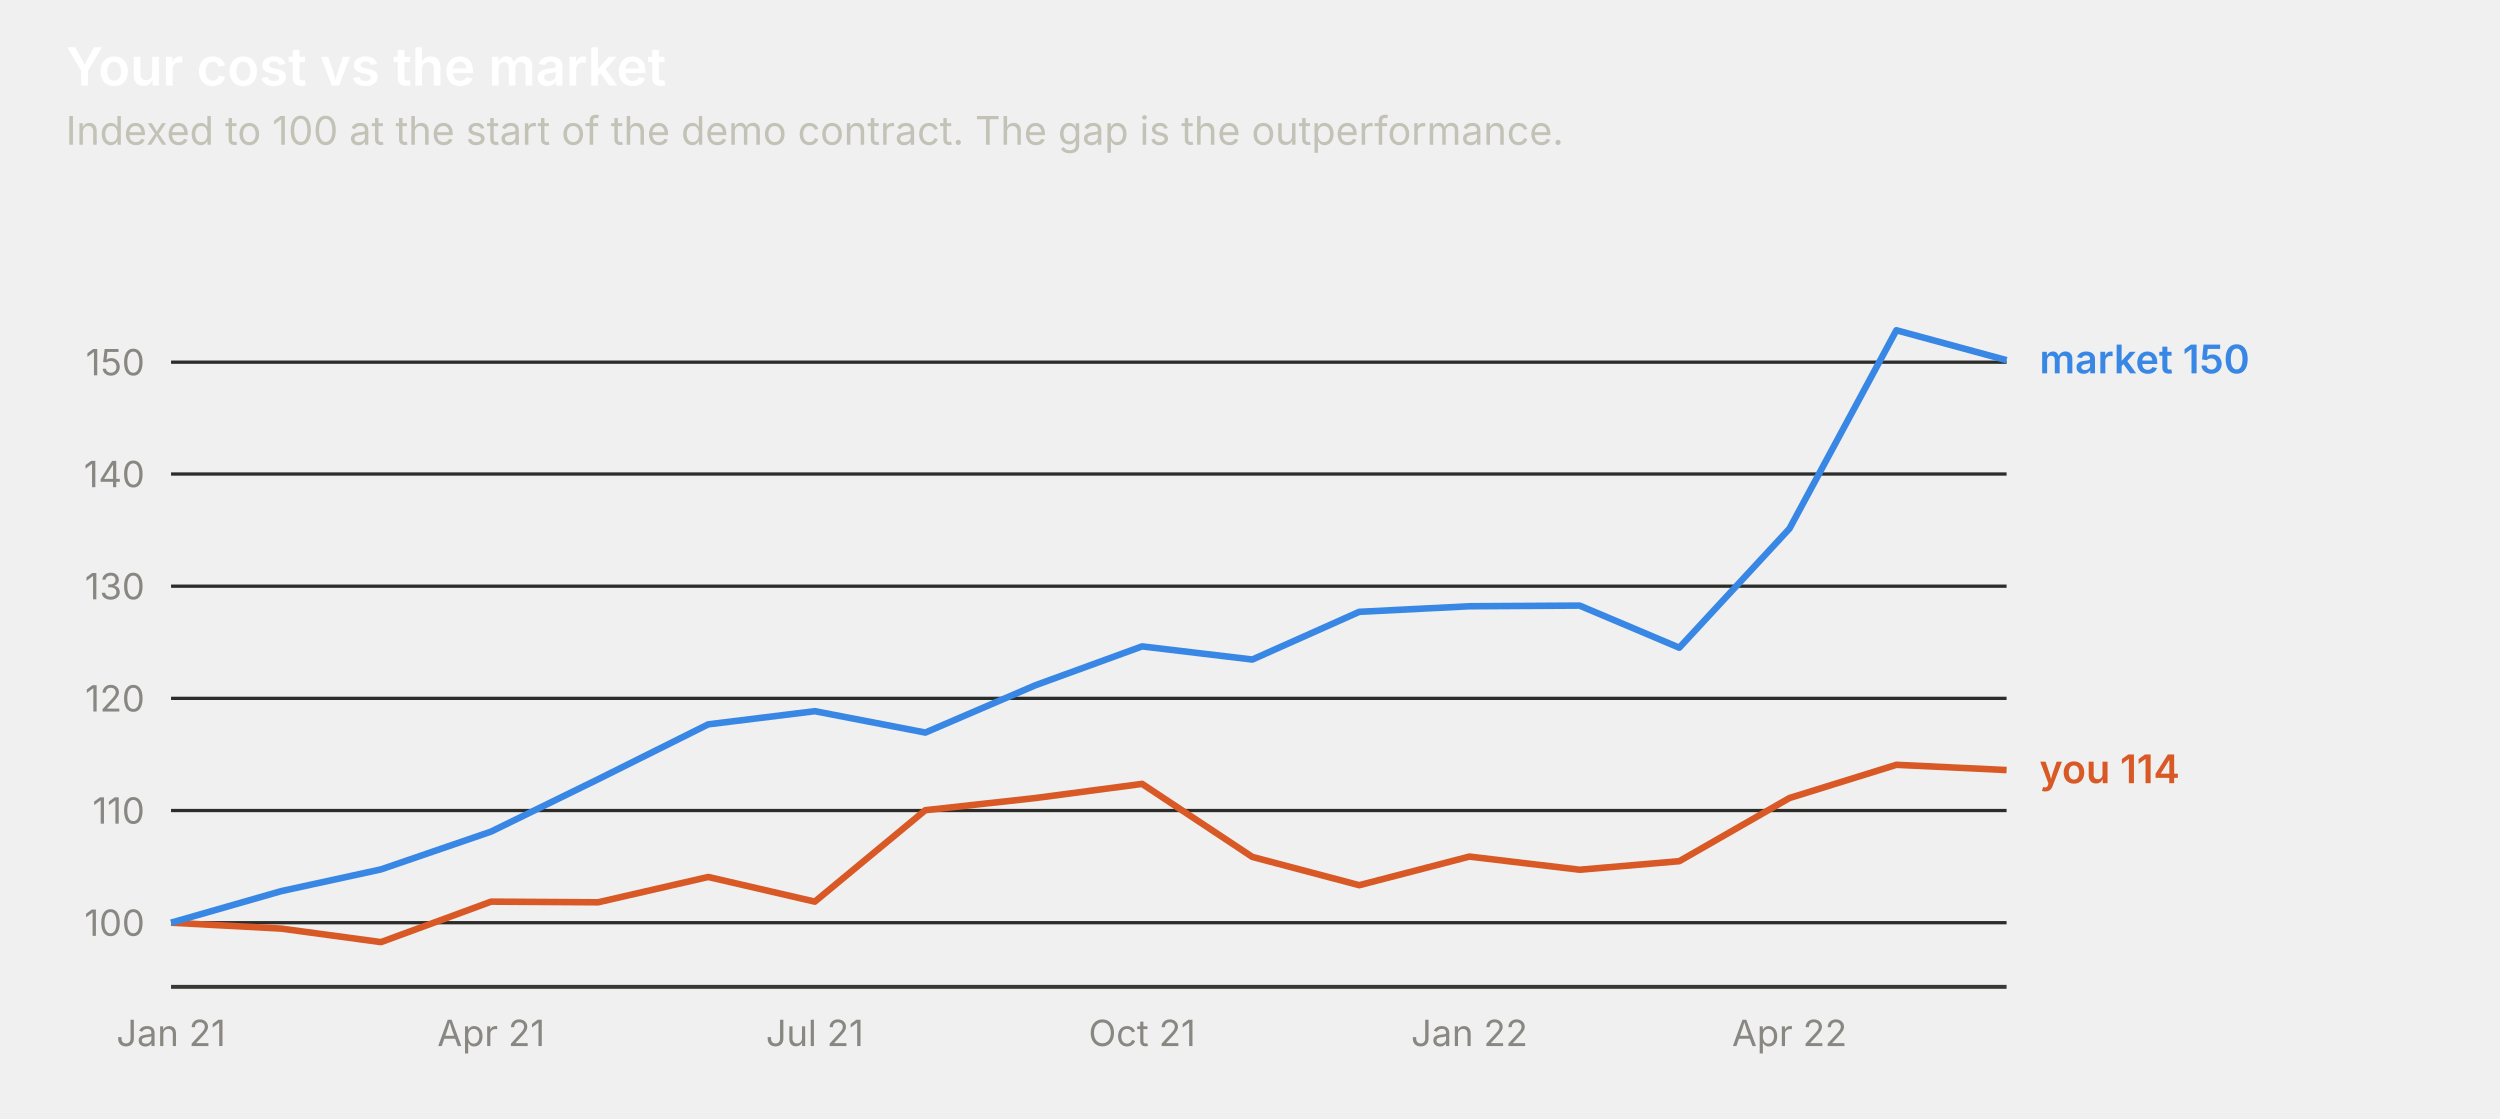
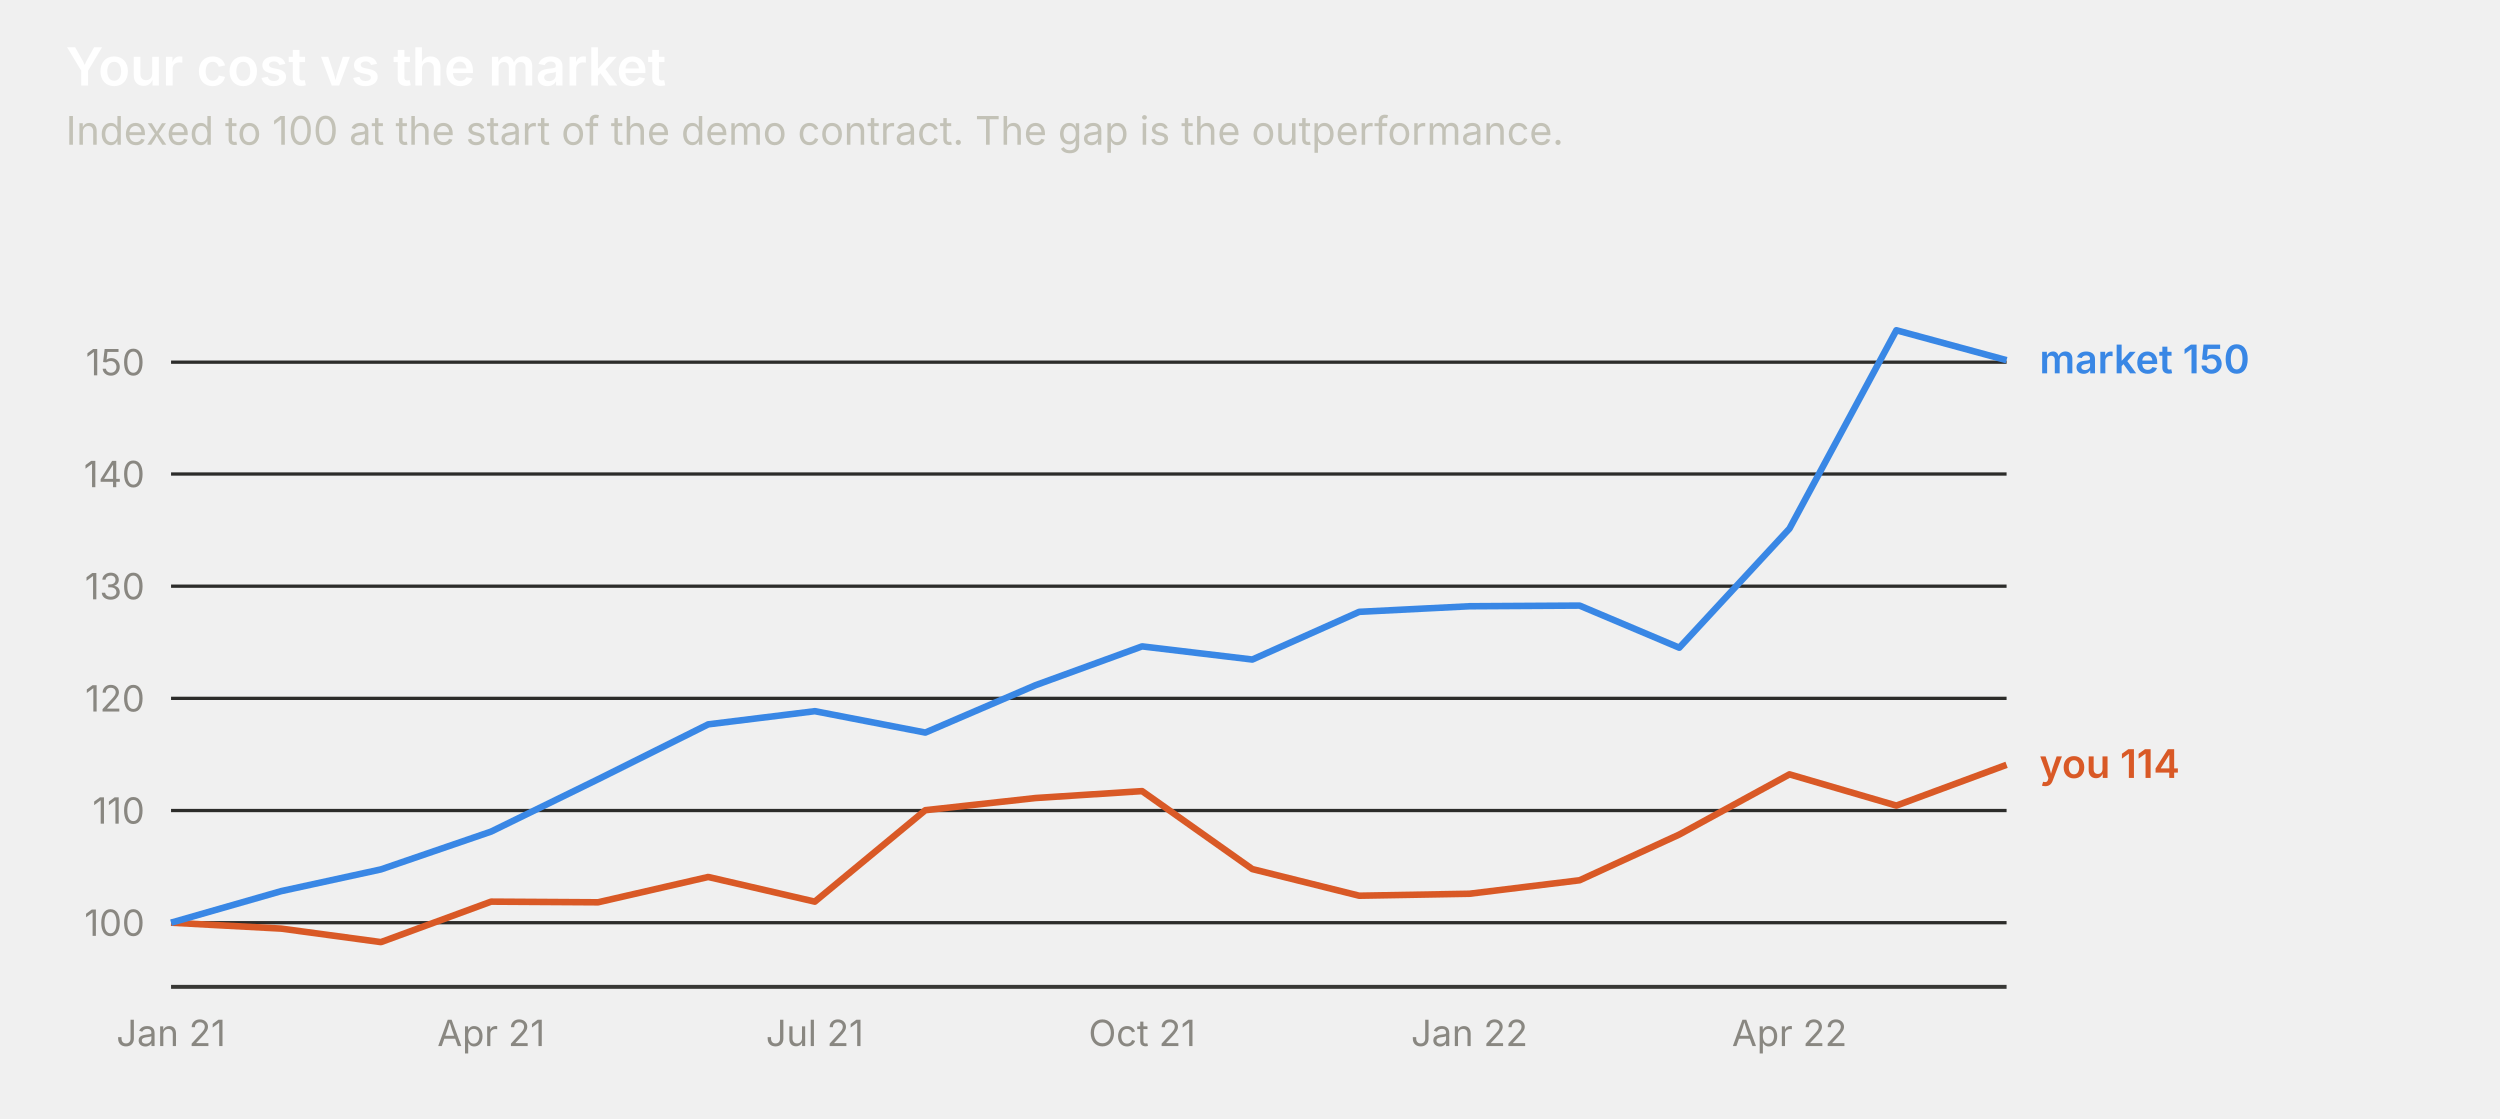
<svg xmlns="http://www.w3.org/2000/svg" width="760" height="340" viewBox="0 0 760 340" role="img">
  <text x="20.0" y="26.0" font-family="system-ui, -apple-system, Segoe UI, sans-serif" font-size="16" fill="#ffffff" text-anchor="start" font-weight="600" style="">Your cost vs the market</text>
  <text x="20.0" y="44.0" font-family="system-ui, -apple-system, Segoe UI, sans-serif" font-size="12" fill="#c3c2b7" text-anchor="start" font-weight="normal" style="">Indexed to 100 at the start of the demo contract. The gap is the outperformance.</text>
  <line x1="52.0" y1="280.5" x2="610.0" y2="280.5" stroke="#2c2c2a" stroke-width="1.0" />
  <text x="44.0" y="284.5" font-family="system-ui, -apple-system, Segoe UI, sans-serif" font-size="11" fill="#898781" text-anchor="end" font-weight="normal" style="font-variant-numeric: tabular-nums;">100</text>
  <line x1="52.0" y1="246.4" x2="610.0" y2="246.4" stroke="#2c2c2a" stroke-width="1.0" />
  <text x="44.0" y="250.4" font-family="system-ui, -apple-system, Segoe UI, sans-serif" font-size="11" fill="#898781" text-anchor="end" font-weight="normal" style="font-variant-numeric: tabular-nums;">110</text>
  <line x1="52.0" y1="212.3" x2="610.0" y2="212.3" stroke="#2c2c2a" stroke-width="1.0" />
  <text x="44.0" y="216.3" font-family="system-ui, -apple-system, Segoe UI, sans-serif" font-size="11" fill="#898781" text-anchor="end" font-weight="normal" style="font-variant-numeric: tabular-nums;">120</text>
  <line x1="52.0" y1="178.2" x2="610.0" y2="178.2" stroke="#2c2c2a" stroke-width="1.0" />
  <text x="44.0" y="182.2" font-family="system-ui, -apple-system, Segoe UI, sans-serif" font-size="11" fill="#898781" text-anchor="end" font-weight="normal" style="font-variant-numeric: tabular-nums;">130</text>
  <line x1="52.0" y1="144.1" x2="610.0" y2="144.1" stroke="#2c2c2a" stroke-width="1.0" />
  <text x="44.0" y="148.1" font-family="system-ui, -apple-system, Segoe UI, sans-serif" font-size="11" fill="#898781" text-anchor="end" font-weight="normal" style="font-variant-numeric: tabular-nums;">140</text>
  <line x1="52.0" y1="110.1" x2="610.0" y2="110.1" stroke="#2c2c2a" stroke-width="1.0" />
  <text x="44.0" y="114.1" font-family="system-ui, -apple-system, Segoe UI, sans-serif" font-size="11" fill="#898781" text-anchor="end" font-weight="normal" style="font-variant-numeric: tabular-nums;">150</text>
-   <path d="M 52.0 280.5 L 85.5 282.3 L 115.8 286.4 L 149.3 274.1 L 181.8 274.3 L 215.3 266.6 L 247.7 274.1 L 281.3 246.3 L 314.8 242.6 L 347.2 238.3 L 380.7 260.5 L 413.2 269.1 L 446.7 260.4 L 480.2 264.4 L 510.5 261.8 L 544.0 242.6 L 576.5 232.5 L 610.0 234.1" fill="none" stroke="#d95926" stroke-width="2" stroke-linejoin="round" />
+   <path d="M 52.0 280.5 L 85.5 282.3 L 115.8 286.4 L 149.3 274.1 L 181.8 274.3 L 215.3 266.6 L 247.7 274.1 L 281.3 246.3 L 314.8 242.6 L 347.2 240.5 L 380.7 264.2 L 413.2 272.3 L 446.7 271.7 L 480.2 267.6 L 510.5 253.7 L 544.0 235.4 L 576.5 244.9 L 610.0 232.5" fill="none" stroke="#d95926" stroke-width="2" stroke-linejoin="round" />
  <path d="M 52.0 280.5 L 85.5 270.9 L 115.8 264.3 L 149.3 252.8 L 181.8 236.9 L 215.3 220.2 L 247.7 216.2 L 281.3 222.7 L 314.8 208.3 L 347.2 196.5 L 380.7 200.5 L 413.2 186.0 L 446.7 184.3 L 480.2 184.1 L 510.5 196.9 L 544.0 160.7 L 576.5 100.4 L 610.0 109.5" fill="none" stroke="#3987e5" stroke-width="2" stroke-linejoin="round" />
  <text x="620.0" y="113.5" font-family="system-ui, -apple-system, Segoe UI, sans-serif" font-size="12" fill="#3987e5" text-anchor="start" font-weight="600" style="font-variant-numeric: tabular-nums;">market 150</text>
-   <text x="620.0" y="238.1" font-family="system-ui, -apple-system, Segoe UI, sans-serif" font-size="12" fill="#d95926" text-anchor="start" font-weight="600" style="font-variant-numeric: tabular-nums;">you 114</text>
+   <text x="620.0" y="236.5" font-family="system-ui, -apple-system, Segoe UI, sans-serif" font-size="12" fill="#d95926" text-anchor="start" font-weight="600" style="font-variant-numeric: tabular-nums;">you 114</text>
  <text x="52.0" y="318.0" font-family="system-ui, -apple-system, Segoe UI, sans-serif" font-size="11" fill="#898781" text-anchor="middle" font-weight="normal" style="font-variant-numeric: tabular-nums;">Jan 21</text>
  <text x="149.3" y="318.0" font-family="system-ui, -apple-system, Segoe UI, sans-serif" font-size="11" fill="#898781" text-anchor="middle" font-weight="normal" style="font-variant-numeric: tabular-nums;">Apr 21</text>
  <text x="247.7" y="318.0" font-family="system-ui, -apple-system, Segoe UI, sans-serif" font-size="11" fill="#898781" text-anchor="middle" font-weight="normal" style="font-variant-numeric: tabular-nums;">Jul 21</text>
  <text x="347.2" y="318.0" font-family="system-ui, -apple-system, Segoe UI, sans-serif" font-size="11" fill="#898781" text-anchor="middle" font-weight="normal" style="font-variant-numeric: tabular-nums;">Oct 21</text>
  <text x="446.7" y="318.0" font-family="system-ui, -apple-system, Segoe UI, sans-serif" font-size="11" fill="#898781" text-anchor="middle" font-weight="normal" style="font-variant-numeric: tabular-nums;">Jan 22</text>
  <text x="544.0" y="318.0" font-family="system-ui, -apple-system, Segoe UI, sans-serif" font-size="11" fill="#898781" text-anchor="middle" font-weight="normal" style="font-variant-numeric: tabular-nums;">Apr 22</text>
  <line x1="52.0" y1="300.0" x2="610.0" y2="300.0" stroke="#383835" stroke-width="1.2" />
</svg>
